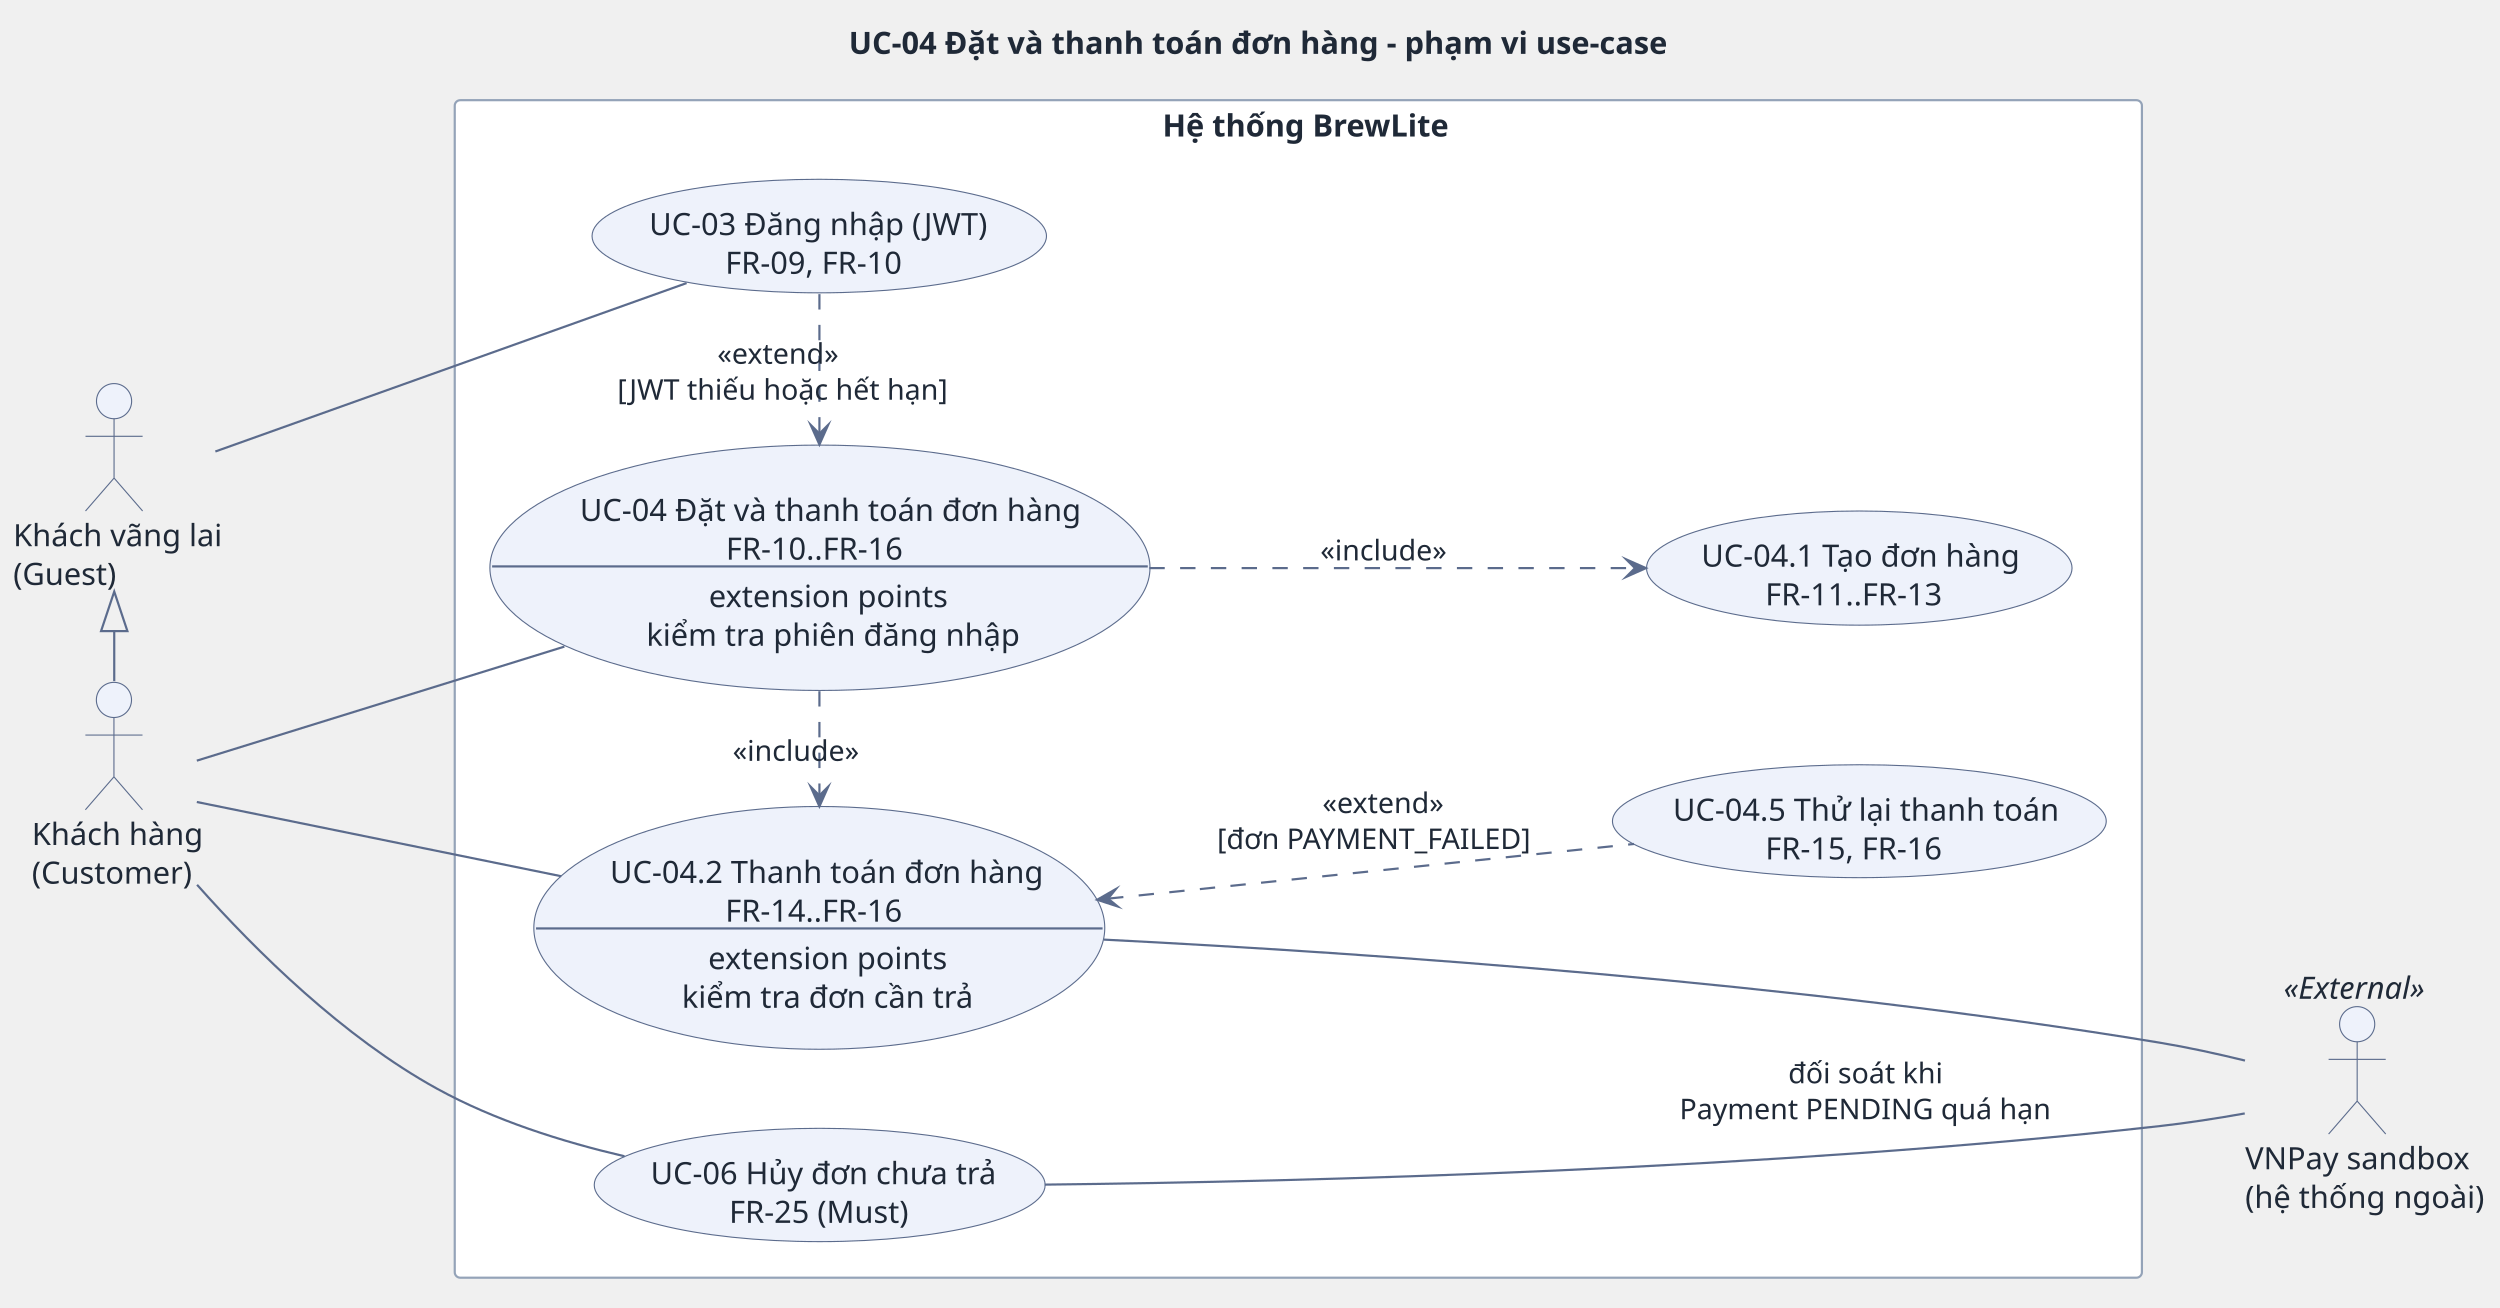
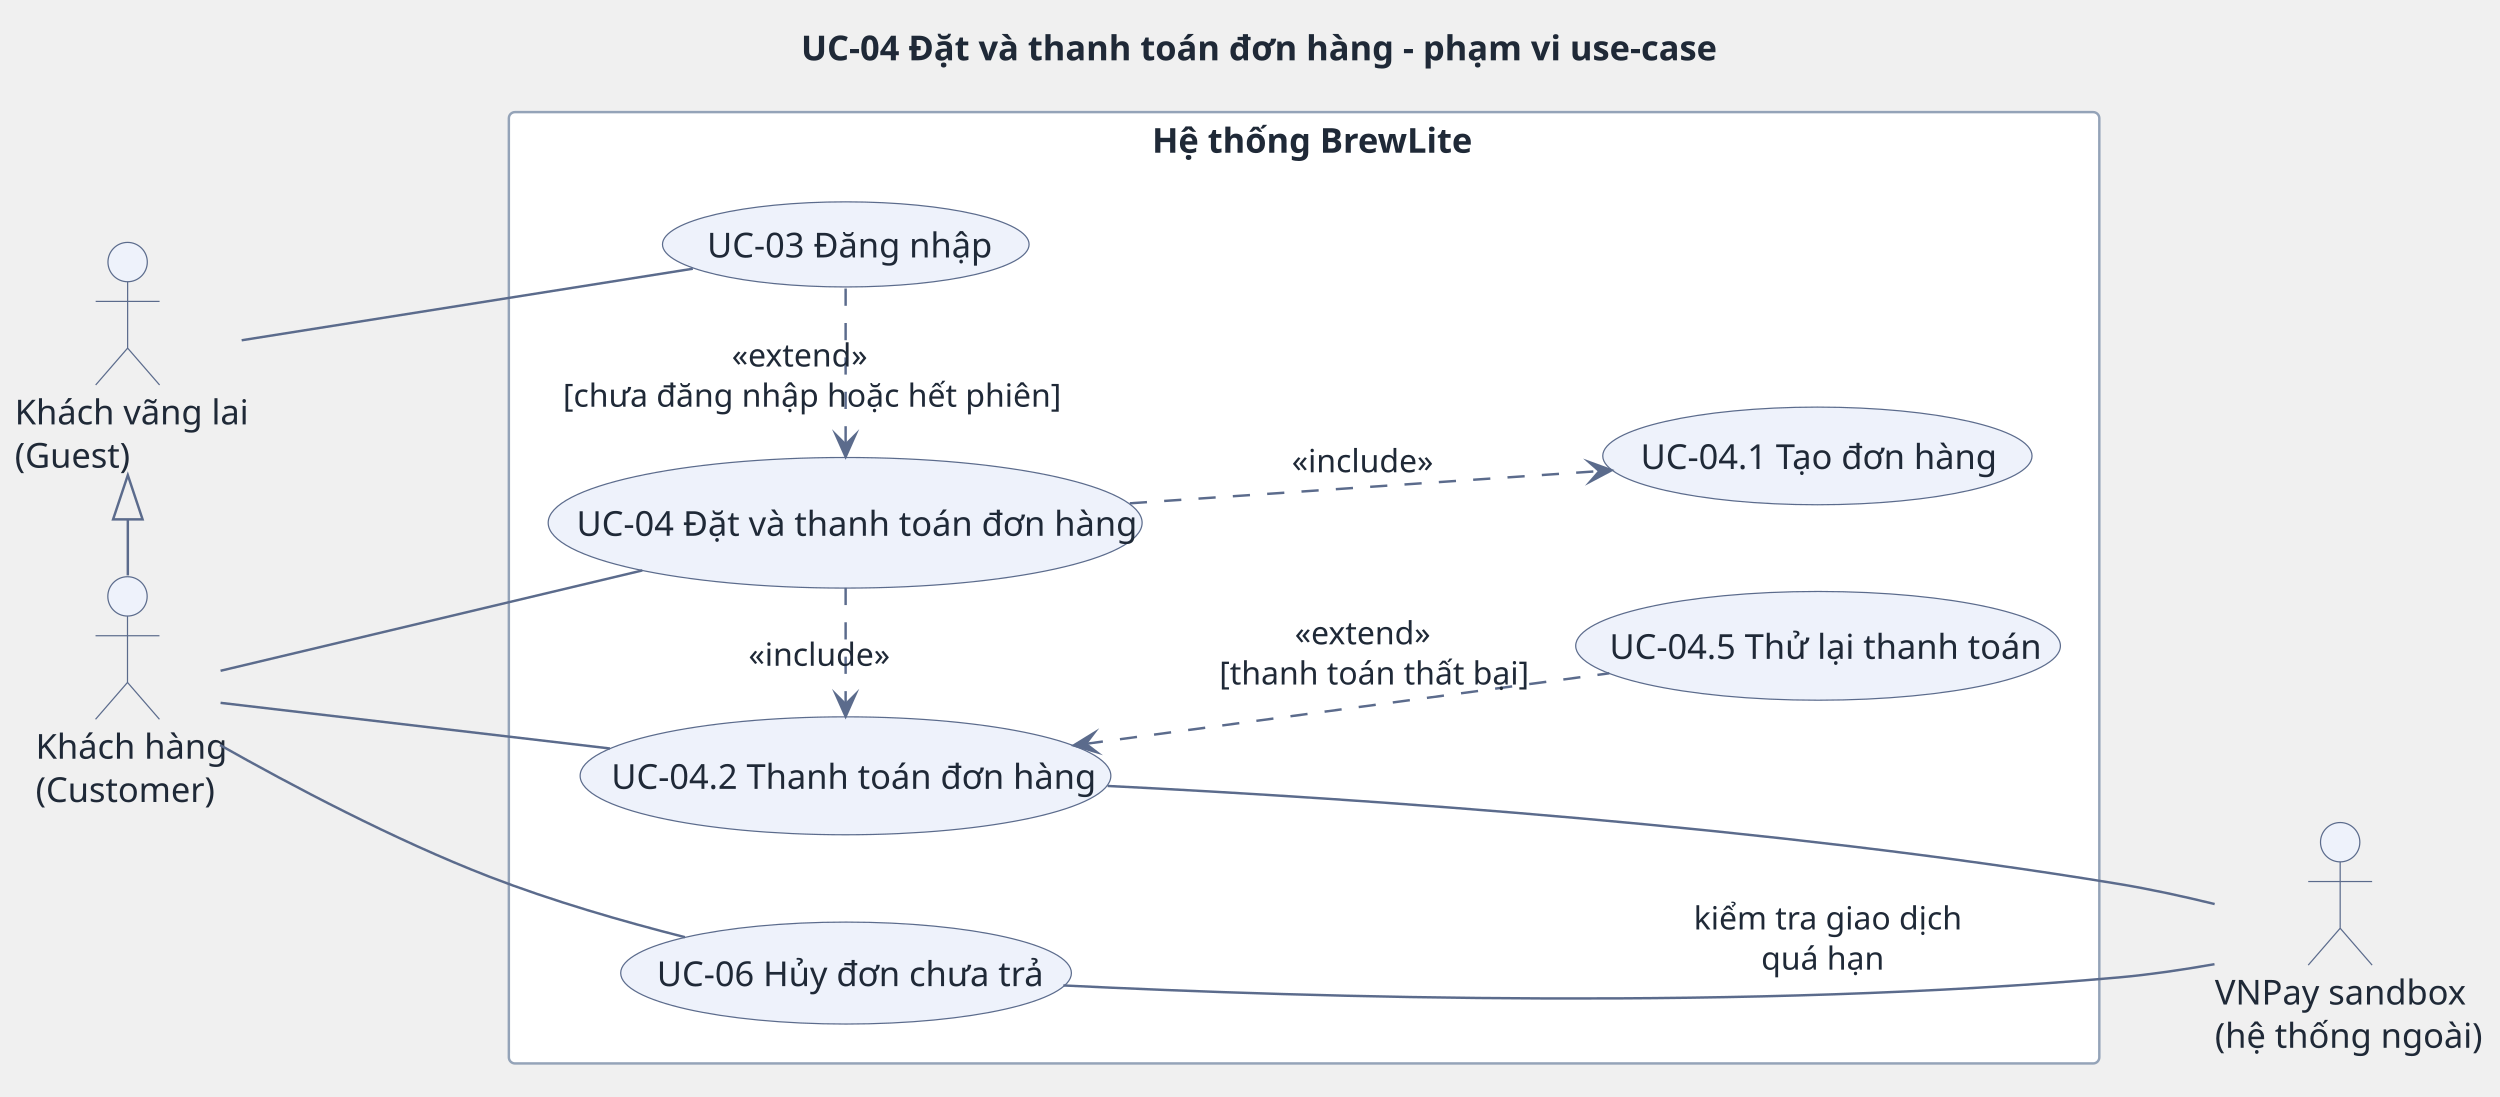
- <svg xmlns="http://www.w3.org/2000/svg" version="1.1" data-diagram-type="DESCRIPTION" style="width:1138px;height:595px;background:#FFFFFF;" width="1138px" height="595px" viewBox="0 0 1138 595" zoomAndPan="magnify" preserveAspectRatio="none" contentStyleType="text/css">
+ <svg xmlns="http://www.w3.org/2000/svg" version="1.1" data-diagram-type="DESCRIPTION" style="width:1017px;height:446px;background:#FFFFFF;" width="1017px" height="446px" viewBox="0 0 1017 446" zoomAndPan="magnify" preserveAspectRatio="none" contentStyleType="text/css">
  <defs />
  <g font-family="sans-serif" lengthAdjust="spacing">
    <g class="title" data-source-line="15">
-       <text x="386.361" y="24.533" fill="#1F2937" font-size="14" textLength="359.242" font-weight="700">UC-04 Đặt và thanh toán đơn hàng - phạm vi use-case</text>
+       <text x="325.861" y="24.533" fill="#1F2937" font-size="14" textLength="359.242" font-weight="700">UC-04 Đặt và thanh toán đơn hàng - phạm vi use-case</text>
    </g>
-     <g class="cluster" data-qualified-name="H. th.ng BrewLite" id="ent0004" data-source-line="22">
-       <rect x="207" y="45.609" width="768" height="536" fill="#FFF" style="stroke:#94A3B8;stroke-width:1;" rx="2.5" ry="2.5" />
-       <text x="529.166" y="62.143" fill="#1F2937" font-size="14" textLength="123.669" font-weight="700">Hệ thống BrewLite</text>
+     <g class="cluster" data-qualified-name="H. th.ng BrewLite" id="ent0004" data-source-line="21">
+       <rect x="207" y="45.609" width="647" height="387" fill="#FFF" style="stroke:#94A3B8;stroke-width:1;" rx="2.5" ry="2.5" />
+       <text x="468.666" y="62.143" fill="#1F2937" font-size="14" textLength="123.669" font-weight="700">Hệ thống BrewLite</text>
    </g>
-     <g class="entity" data-qualified-name="H. th.ng BrewLite.UC03" id="ent0005" data-source-line="23">
-       <ellipse cx="372.926" cy="107.453" rx="103.426" ry="25.844" fill="#EEF2FB" style="stroke:#5B6B8C;stroke-width:0.5;" />
-       <text x="295.512" y="107.011" fill="#1F2937" font-size="14" textLength="154.827">UC-03 Đăng nhập (JWT)</text>
-       <text x="330.139" y="124.62" fill="#1F2937" font-size="14" textLength="85.572">FR-09, FR-10</text>
+     <g class="entity" data-qualified-name="H. th.ng BrewLite.UC03" id="ent0005" data-source-line="22">
+       <ellipse cx="344.066" cy="99.423" rx="74.566" ry="17.313" fill="#EEF2FB" style="stroke:#5B6B8C;stroke-width:0.5;" />
+       <text x="287.642" y="104.727" fill="#1F2937" font-size="14" textLength="112.848">UC-03 Đăng nhập</text>
    </g>
-     <g class="entity" data-qualified-name="H. th.ng BrewLite.UC04" id="ent0006" data-source-line="24">
-       <ellipse cx="373.239" cy="258.455" rx="150.239" ry="55.845" fill="#EEF2FB" style="stroke:#5B6B8C;stroke-width:0.5;" />
-       <text x="263.966" y="237.145" fill="#1F2937" font-size="14" textLength="218.545">UC-04 Đặt và thanh toán đơn hàng</text>
-       <text x="330.453" y="254.754" fill="#1F2937" font-size="14" textLength="85.572">FR-10..FR-16</text>
-       <line x1="224.009" y1="257.831" x2="522.468" y2="257.831" style="stroke:#5B6B8C;stroke-width:1;" />
-       <text x="322.649" y="276.364" fill="#1F2937" font-size="14" textLength="101.179">extension points</text>
-       <text x="294.239" y="293.973" fill="#1F2937" font-size="14" textLength="157.999">kiểm tra phiên đăng nhập</text>
+     <g class="entity" data-qualified-name="H. th.ng BrewLite.UC04" id="ent0006" data-source-line="23">
+       <ellipse cx="343.807" cy="212.671" rx="120.807" ry="26.561" fill="#EEF2FB" style="stroke:#5B6B8C;stroke-width:0.5;" />
+       <text x="234.535" y="217.976" fill="#1F2937" font-size="14" textLength="218.545">UC-04 Đặt và thanh toán đơn hàng</text>
    </g>
-     <g class="entity" data-qualified-name="H. th.ng BrewLite.UC041" id="ent0007" data-source-line="29">
-       <ellipse cx="846.345" cy="258.59" rx="96.845" ry="25.981" fill="#EEF2FB" style="stroke:#5B6B8C;stroke-width:0.5;" />
-       <text x="774.434" y="257.934" fill="#1F2937" font-size="14" textLength="143.821">UC-04.1 Tạo đơn hàng</text>
-       <text x="803.559" y="275.543" fill="#1F2937" font-size="14" textLength="85.572">FR-11..FR-13</text>
+     <g class="entity" data-qualified-name="H. th.ng BrewLite.UC041" id="ent0007" data-source-line="24">
+       <ellipse cx="739.316" cy="185.473" rx="87.316" ry="19.863" fill="#EEF2FB" style="stroke:#5B6B8C;stroke-width:0.5;" />
+       <text x="667.405" y="190.777" fill="#1F2937" font-size="14" textLength="143.821">UC-04.1 Tạo đơn hàng</text>
    </g>
-     <g class="entity" data-qualified-name="H. th.ng BrewLite.UC042" id="ent0008" data-source-line="30">
-       <ellipse cx="372.944" cy="422.37" rx="129.944" ry="55.26" fill="#EEF2FB" style="stroke:#5B6B8C;stroke-width:0.5;" />
-       <text x="277.679" y="401.939" fill="#1F2937" font-size="14" textLength="190.531">UC-04.2 Thanh toán đơn hàng</text>
-       <text x="330.158" y="419.548" fill="#1F2937" font-size="14" textLength="85.572">FR-14..FR-16</text>
-       <line x1="244.001" y1="422.624" x2="501.887" y2="422.624" style="stroke:#5B6B8C;stroke-width:1;" />
-       <text x="322.355" y="441.158" fill="#1F2937" font-size="14" textLength="101.179">extension points</text>
-       <text x="310.385" y="458.767" fill="#1F2937" font-size="14" textLength="125.118">kiểm tra đơn cần trả</text>
+     <g class="entity" data-qualified-name="H. th.ng BrewLite.UC042" id="ent0008" data-source-line="25">
+       <ellipse cx="343.946" cy="315.599" rx="107.946" ry="23.989" fill="#EEF2FB" style="stroke:#5B6B8C;stroke-width:0.5;" />
+       <text x="248.68" y="320.903" fill="#1F2937" font-size="14" textLength="190.531">UC-04.2 Thanh toán đơn hàng</text>
    </g>
-     <g class="entity" data-qualified-name="H. th.ng BrewLite.UC045" id="ent0009" data-source-line="35">
-       <ellipse cx="846.377" cy="373.811" rx="112.377" ry="25.701" fill="#EEF2FB" style="stroke:#5B6B8C;stroke-width:0.5;" />
-       <text x="761.533" y="373.593" fill="#1F2937" font-size="14" textLength="169.688">UC-04.5 Thử lại thanh toán</text>
-       <text x="803.591" y="391.203" fill="#1F2937" font-size="14" textLength="85.572">FR-15, FR-16</text>
+     <g class="entity" data-qualified-name="H. th.ng BrewLite.UC045" id="ent0009" data-source-line="26">
+       <ellipse cx="739.586" cy="262.726" rx="98.586" ry="22.117" fill="#EEF2FB" style="stroke:#5B6B8C;stroke-width:0.5;" />
+       <text x="654.741" y="268.031" fill="#1F2937" font-size="14" textLength="169.688">UC-04.5 Thử lại thanh toán</text>
    </g>
-     <g class="entity" data-qualified-name="H. th.ng BrewLite.UC06" id="ent0010" data-source-line="36">
-       <ellipse cx="373.125" cy="539.401" rx="102.625" ry="25.792" fill="#EEF2FB" style="stroke:#5B6B8C;stroke-width:0.5;" />
-       <text x="296.153" y="539.041" fill="#1F2937" font-size="14" textLength="153.945">UC-06 Hủy đơn chưa trả</text>
-       <text x="331.901" y="556.65" fill="#1F2937" font-size="14" textLength="82.448">FR-25 (Must)</text>
+     <g class="entity" data-qualified-name="H. th.ng BrewLite.UC06" id="ent0010" data-source-line="27">
+       <ellipse cx="344.173" cy="395.844" rx="91.673" ry="20.735" fill="#EEF2FB" style="stroke:#5B6B8C;stroke-width:0.5;" />
+       <text x="267.2" y="401.149" fill="#1F2937" font-size="14" textLength="153.945">UC-06 Hủy đơn chưa trả</text>
    </g>
    <g class="entity" data-qualified-name="Guest" id="ent0001" data-source-line="17">
-       <ellipse cx="51.92" cy="182.609" rx="8" ry="8" fill="#EEF2FB" style="stroke:#5B6B8C;stroke-width:0.5;" />
-       <path d="M51.92,190.609 L51.92,217.609 M38.92,198.609 L64.92,198.609 M51.92,217.609 L38.92,232.609 M51.92,217.609 L64.92,232.609" style="stroke:#5B6B8C;stroke-width:0.5;" fill="none" />
-       <text x="6" y="248.643" fill="#1F2937" font-size="14" textLength="91.841">Khách vãng lai</text>
-       <text x="6" y="266.252" fill="#1F2937" font-size="14" textLength="46.676">(Guest)</text>
+       <ellipse cx="51.92" cy="106.609" rx="8" ry="8" fill="#EEF2FB" style="stroke:#5B6B8C;stroke-width:0.5;" />
+       <path d="M51.92,114.609 L51.92,141.609 M38.92,122.609 L64.92,122.609 M51.92,141.609 L38.92,156.609 M51.92,141.609 L64.92,156.609" style="stroke:#5B6B8C;stroke-width:0.5;" fill="none" />
+       <text x="6" y="172.643" fill="#1F2937" font-size="14" textLength="91.841">Khách vãng lai</text>
+       <text x="6" y="190.252" fill="#1F2937" font-size="14" textLength="46.676">(Guest)</text>
    </g>
    <g class="entity" data-qualified-name="Customer" id="ent0002" data-source-line="18">
-       <ellipse cx="51.865" cy="318.609" rx="8" ry="8" fill="#EEF2FB" style="stroke:#5B6B8C;stroke-width:0.5;" />
-       <path d="M51.865,326.609 L51.865,353.609 M38.865,334.609 L64.865,334.609 M51.865,353.609 L38.865,368.609 M51.865,353.609 L64.865,368.609" style="stroke:#5B6B8C;stroke-width:0.5;" fill="none" />
-       <text x="14.5" y="384.643" fill="#1F2937" font-size="14" textLength="74.73">Khách hàng</text>
-       <text x="14.5" y="402.252" fill="#1F2937" font-size="14" textLength="70.007">(Customer)</text>
+       <ellipse cx="51.865" cy="242.609" rx="8" ry="8" fill="#EEF2FB" style="stroke:#5B6B8C;stroke-width:0.5;" />
+       <path d="M51.865,250.609 L51.865,277.609 M38.865,258.609 L64.865,258.609 M51.865,277.609 L38.865,292.609 M51.865,277.609 L64.865,292.609" style="stroke:#5B6B8C;stroke-width:0.5;" fill="none" />
+       <text x="14.5" y="308.643" fill="#1F2937" font-size="14" textLength="74.73">Khách hàng</text>
+       <text x="14.5" y="326.252" fill="#1F2937" font-size="14" textLength="70.007">(Customer)</text>
    </g>
    <g class="entity" data-qualified-name="Pay" id="ent0003" data-source-line="19">
-       <ellipse cx="1072.982" cy="466.219" rx="8" ry="8" fill="#EEF2FB" style="stroke:#5B6B8C;stroke-width:0.5;" />
-       <path d="M1072.982,474.219 L1072.982,501.219 M1059.982,482.219 L1085.982,482.219 M1072.982,501.219 L1059.982,516.219 M1072.982,501.219 L1085.982,516.219" style="stroke:#5B6B8C;stroke-width:0.5;" fill="none" />
-       <text x="1022" y="532.252" fill="#1F2937" font-size="14" textLength="100.393">VNPay sandbox</text>
-       <text x="1022" y="549.861" fill="#1F2937" font-size="14" textLength="101.965">(hệ thống ngoài)</text>
-       <text x="1039.517" y="454.643" fill="#1F2937" font-size="14" textLength="66.931" font-style="italic">«External»</text>
+       <ellipse cx="951.982" cy="342.609" rx="8" ry="8" fill="#EEF2FB" style="stroke:#5B6B8C;stroke-width:0.5;" />
+       <path d="M951.982,350.609 L951.982,377.609 M938.982,358.609 L964.982,358.609 M951.982,377.609 L938.982,392.609 M951.982,377.609 L964.982,392.609" style="stroke:#5B6B8C;stroke-width:0.5;" fill="none" />
+       <text x="901" y="408.643" fill="#1F2937" font-size="14" textLength="100.393">VNPay sandbox</text>
+       <text x="901" y="426.252" fill="#1F2937" font-size="14" textLength="101.965">(hệ thống ngoài)</text>
    </g>
-     <g class="link" data-entity-1="ent0001" data-entity-2="ent0002" id="lnk11" data-source-line="39" data-link-type="extension">
-       <path d="M52,287.289 C52,300.879 52,296.469 52,310.059" style="stroke:#5B6B8C;stroke-width:1;" fill="none" id="Guest-backto-Customer" />
-       <polygon points="52,269.289,46,287.289,58,287.289,52,269.289" fill="none" style="stroke:#5B6B8C;stroke-width:1;stroke-linejoin:miter;stroke-miterlimit:10;" />
+     <g class="link" data-entity-1="ent0001" data-entity-2="ent0002" id="lnk11" data-source-line="30" data-link-type="extension">
+       <path d="M52,211.289 C52,224.879 52,220.469 52,234.059" style="stroke:#5B6B8C;stroke-width:1;" fill="none" id="Guest-backto-Customer" />
+       <polygon points="52,193.289,46,211.289,58,211.289,52,193.289" fill="none" style="stroke:#5B6B8C;stroke-width:1;stroke-linejoin:miter;stroke-miterlimit:10;" />
    </g>
-     <g class="link" data-entity-1="ent0001" data-entity-2="ent0005" id="lnk12" data-source-line="41" data-link-type="association">
-       <path d="M98.03,205.519 C154.19,185.449 250.37,151.079 312.54,128.859" style="stroke:#5B6B8C;stroke-width:1;" fill="none" id="Guest-UC03" />
+     <g class="link" data-entity-1="ent0001" data-entity-2="ent0005" id="lnk12" data-source-line="32" data-link-type="association">
+       <path d="M98.31,138.419 C147.7,130.589 226.98,118.009 281.85,109.309" style="stroke:#5B6B8C;stroke-width:1;" fill="none" id="Guest-UC03" />
    </g>
-     <g class="link" data-entity-1="ent0002" data-entity-2="ent0006" id="lnk13" data-source-line="42" data-link-type="association">
-       <path d="M89.59,346.249 C130.26,333.629 197.98,312.619 256.91,294.329" style="stroke:#5B6B8C;stroke-width:1;" fill="none" id="Customer-UC04" />
+     <g class="link" data-entity-1="ent0002" data-entity-2="ent0006" id="lnk13" data-source-line="33" data-link-type="association">
+       <path d="M89.73,272.869 C132.63,262.659 204.92,245.459 261.31,232.049" style="stroke:#5B6B8C;stroke-width:1;" fill="none" id="Customer-UC04" />
    </g>
-     <g class="link" data-entity-1="ent0002" data-entity-2="ent0008" id="lnk14" data-source-line="43" data-link-type="association">
-       <path d="M89.59,365.069 C129.93,373.289 196.89,386.929 255.48,398.869" style="stroke:#5B6B8C;stroke-width:1;" fill="none" id="Customer-UC042" />
+     <g class="link" data-entity-1="ent0002" data-entity-2="ent0008" id="lnk14" data-source-line="34" data-link-type="association">
+       <path d="M89.73,285.919 C129.36,290.559 194.05,298.149 248.13,304.489" style="stroke:#5B6B8C;stroke-width:1;" fill="none" id="Customer-UC042" />
    </g>
-     <g class="link" data-entity-1="ent0002" data-entity-2="ent0010" id="lnk15" data-source-line="44" data-link-type="association">
-       <path d="M89.71,402.759 C116.85,433.279 156.37,472.149 199,495.609 C225.06,509.959 255.91,519.729 284.28,526.339" style="stroke:#5B6B8C;stroke-width:1;" fill="none" id="Customer-UC06" />
+     <g class="link" data-entity-1="ent0002" data-entity-2="ent0010" id="lnk15" data-source-line="35" data-link-type="association">
+       <path d="M89.51,303.099 C118.46,319.459 160.34,341.639 199,356.609 C224.48,366.479 253.42,374.839 278.63,381.249" style="stroke:#5B6B8C;stroke-width:1;" fill="none" id="Customer-UC06" />
    </g>
-     <g class="link" data-entity-1="ent0005" data-entity-2="ent0006" id="lnk16" data-source-line="46" data-link-type="dependency">
-       <path d="M373,133.889 C373,152.759 373,173.909 373,197.379" style="stroke:#5B6B8C;stroke-width:1;stroke-dasharray:7,7;" fill="none" id="UC03-to-UC04" />
-       <polygon points="373,202.379,377,193.379,373,197.379,369,193.379,373,202.379" fill="#5B6B8C" style="stroke:#5B6B8C;stroke-width:1;stroke-linejoin:miter;stroke-miterlimit:10;" />
-       <text x="326.516" y="165.604" fill="#1F2937" font-size="13" textLength="53.492">«extend»</text>
-       <text x="281" y="181.956" fill="#1F2937" font-size="13" textLength="144.523">[JWT thiếu hoặc hết hạn]</text>
+     <g class="link" data-entity-1="ent0005" data-entity-2="ent0006" id="lnk16" data-source-line="37" data-link-type="dependency">
+       <path d="M344,117.389 C344,135.769 344,159.679 344,180.829" style="stroke:#5B6B8C;stroke-width:1;stroke-dasharray:7,7;" fill="none" id="UC03-to-UC04" />
+       <polygon points="344,185.829,348,176.829,344,180.829,340,176.829,344,185.829" fill="#5B6B8C" style="stroke:#5B6B8C;stroke-width:1;stroke-linejoin:miter;stroke-miterlimit:10;" />
+       <text x="297.682" y="149.104" fill="#1F2937" font-size="13" textLength="53.492">«extend»</text>
+       <text x="229" y="165.456" fill="#1F2937" font-size="13" textLength="190.855">[chưa đăng nhập hoặc hết phiên]</text>
    </g>
-     <g class="link" data-entity-1="ent0006" data-entity-2="ent0008" id="lnk17" data-source-line="47" data-link-type="dependency">
-       <path d="M373,314.629 C373,331.579 373,345.169 373,362.089" style="stroke:#5B6B8C;stroke-width:1;stroke-dasharray:7,7;" fill="none" id="UC04-to-UC042" />
-       <polygon points="373,367.089,377,358.089,373,362.089,369,358.089,373,367.089" fill="#5B6B8C" style="stroke:#5B6B8C;stroke-width:1;stroke-linejoin:miter;stroke-miterlimit:10;" />
-       <text x="333.5" y="346.354" fill="#1F2937" font-size="13" textLength="55.656">«include»</text>
+     <g class="link" data-entity-1="ent0006" data-entity-2="ent0008" id="lnk17" data-source-line="38" data-link-type="dependency">
+       <path d="M344,239.139 C344,255.289 344,270.759 344,286.459" style="stroke:#5B6B8C;stroke-width:1;stroke-dasharray:7,7;" fill="none" id="UC04-to-UC042" />
+       <polygon points="344,291.459,348,282.459,344,286.459,340,282.459,344,291.459" fill="#5B6B8C" style="stroke:#5B6B8C;stroke-width:1;stroke-linejoin:miter;stroke-miterlimit:10;" />
+       <text x="304.5" y="270.854" fill="#1F2937" font-size="13" textLength="55.656">«include»</text>
    </g>
-     <g class="link" data-entity-1="ent0006" data-entity-2="ent0007" id="lnk18" data-source-line="48" data-link-type="dependency">
-       <path d="M523.19,258.609 C597.11,258.609 679.22,258.609 744.23,258.609" style="stroke:#5B6B8C;stroke-width:1;stroke-dasharray:7,7;" fill="none" id="UC04-to-UC041" />
-       <polygon points="749.23,258.609,740.23,254.609,744.23,258.609,740.23,262.609,749.23,258.609" fill="#5B6B8C" style="stroke:#5B6B8C;stroke-width:1;stroke-linejoin:miter;stroke-miterlimit:10;" />
-       <text x="601" y="255.104" fill="#1F2937" font-size="13" textLength="55.656">«include»</text>
+     <g class="link" data-entity-1="ent0006" data-entity-2="ent0007" id="lnk18" data-source-line="39" data-link-type="dependency">
+       <path d="M459.61,204.749 C522.34,200.439 593.672,195.552 650.602,191.642" style="stroke:#5B6B8C;stroke-width:1;stroke-dasharray:7,7;" fill="none" id="UC04-to-UC041" />
+       <polygon points="655.59,191.299,646.337,187.925,650.602,191.642,646.885,195.907,655.59,191.299" fill="#5B6B8C" style="stroke:#5B6B8C;stroke-width:1;stroke-linejoin:miter;stroke-miterlimit:10;" />
+       <text x="525.5" y="192.104" fill="#1F2937" font-size="13" textLength="55.656">«include»</text>
    </g>
-     <g class="link" data-entity-1="ent0008" data-entity-2="ent0009" id="lnk19" data-source-line="49" data-link-type="dependency">
-       <path d="M504.393,409.062 C580.783,401.122 672.15,391.619 743.78,384.179" style="stroke:#5B6B8C;stroke-width:1;stroke-dasharray:7,7;" fill="none" id="UC042-backto-UC045" />
-       <polygon points="499.42,409.579,508.785,412.627,504.393,409.062,507.958,404.67,499.42,409.579" fill="#5B6B8C" style="stroke:#5B6B8C;stroke-width:1;stroke-linejoin:miter;stroke-miterlimit:10;" />
-       <text x="601.957" y="370.104" fill="#1F2937" font-size="13" textLength="53.492">«extend»</text>
-       <text x="554" y="386.456" fill="#1F2937" font-size="13" textLength="149.405">[đơn PAYMENT_FAILED]</text>
+     <g class="link" data-entity-1="ent0008" data-entity-2="ent0009" id="lnk19" data-source-line="40" data-link-type="dependency">
+       <path d="M441.715,302.582 C507.575,293.712 590.68,282.519 654.66,273.899" style="stroke:#5B6B8C;stroke-width:1;stroke-dasharray:7,7;" fill="none" id="UC042-backto-UC045" />
+       <polygon points="436.76,303.249,446.213,306.012,441.715,302.582,445.146,298.084,436.76,303.249" fill="#5B6B8C" style="stroke:#5B6B8C;stroke-width:1;stroke-linejoin:miter;stroke-miterlimit:10;" />
+       <text x="526.716" y="262.104" fill="#1F2937" font-size="13" textLength="53.492">«extend»</text>
+       <text x="496" y="278.456" fill="#1F2937" font-size="13" textLength="114.924">[thanh toán thất bại]</text>
    </g>
-     <g class="link" data-entity-1="ent0008" data-entity-2="ent0003" id="lnk21" data-source-line="52" data-link-type="association">
-       <path d="M502.45,427.709 C626.21,433.999 818.37,447.409 983,474.609 C995.72,476.709 1009.3,479.689 1021.92,482.769" style="stroke:#5B6B8C;stroke-width:1;" fill="none" id="UC042-Pay" />
+     <g class="link" data-entity-1="ent0008" data-entity-2="ent0003" id="lnk21" data-source-line="43" data-link-type="association">
+       <path d="M450.56,319.729 C555.47,324.959 720.68,336.279 862,359.609 C874.72,361.709 888.3,364.679 900.92,367.769" style="stroke:#5B6B8C;stroke-width:1;" fill="none" id="UC042-Pay" />
    </g>
-     <g class="link" data-entity-1="ent0010" data-entity-2="ent0003" id="lnk22" data-source-line="53" data-link-type="association">
-       <path d="M475.61,539.239 C596.78,537.849 805.24,532.439 983,512.609 C995.64,511.199 1009.19,509.079 1021.81,506.839" style="stroke:#5B6B8C;stroke-width:1;" fill="none" id="UC06-Pay" />
-       <text x="813.993" y="493.104" fill="#1F2937" font-size="13" textLength="65.762">đối soát khi</text>
-       <text x="764.5" y="509.456" fill="#1F2937" font-size="13" textLength="164.747">Payment PENDING quá hạn</text>
+     <g class="link" data-entity-1="ent0010" data-entity-2="ent0003" id="lnk22" data-source-line="44" data-link-type="association">
+       <path d="M432.57,400.879 C535.56,405.939 711.58,411.019 862,397.609 C874.67,396.479 888.23,394.459 900.85,392.229" style="stroke:#5B6B8C;stroke-width:1;" fill="none" id="UC06-Pay" />
+       <text x="689" y="378.104" fill="#1F2937" font-size="13" textLength="101.88">kiểm tra giao dịch</text>
+       <text x="716.444" y="394.456" fill="#1F2937" font-size="13" textLength="46.992">quá hạn</text>
    </g>
  </g>
</svg>
